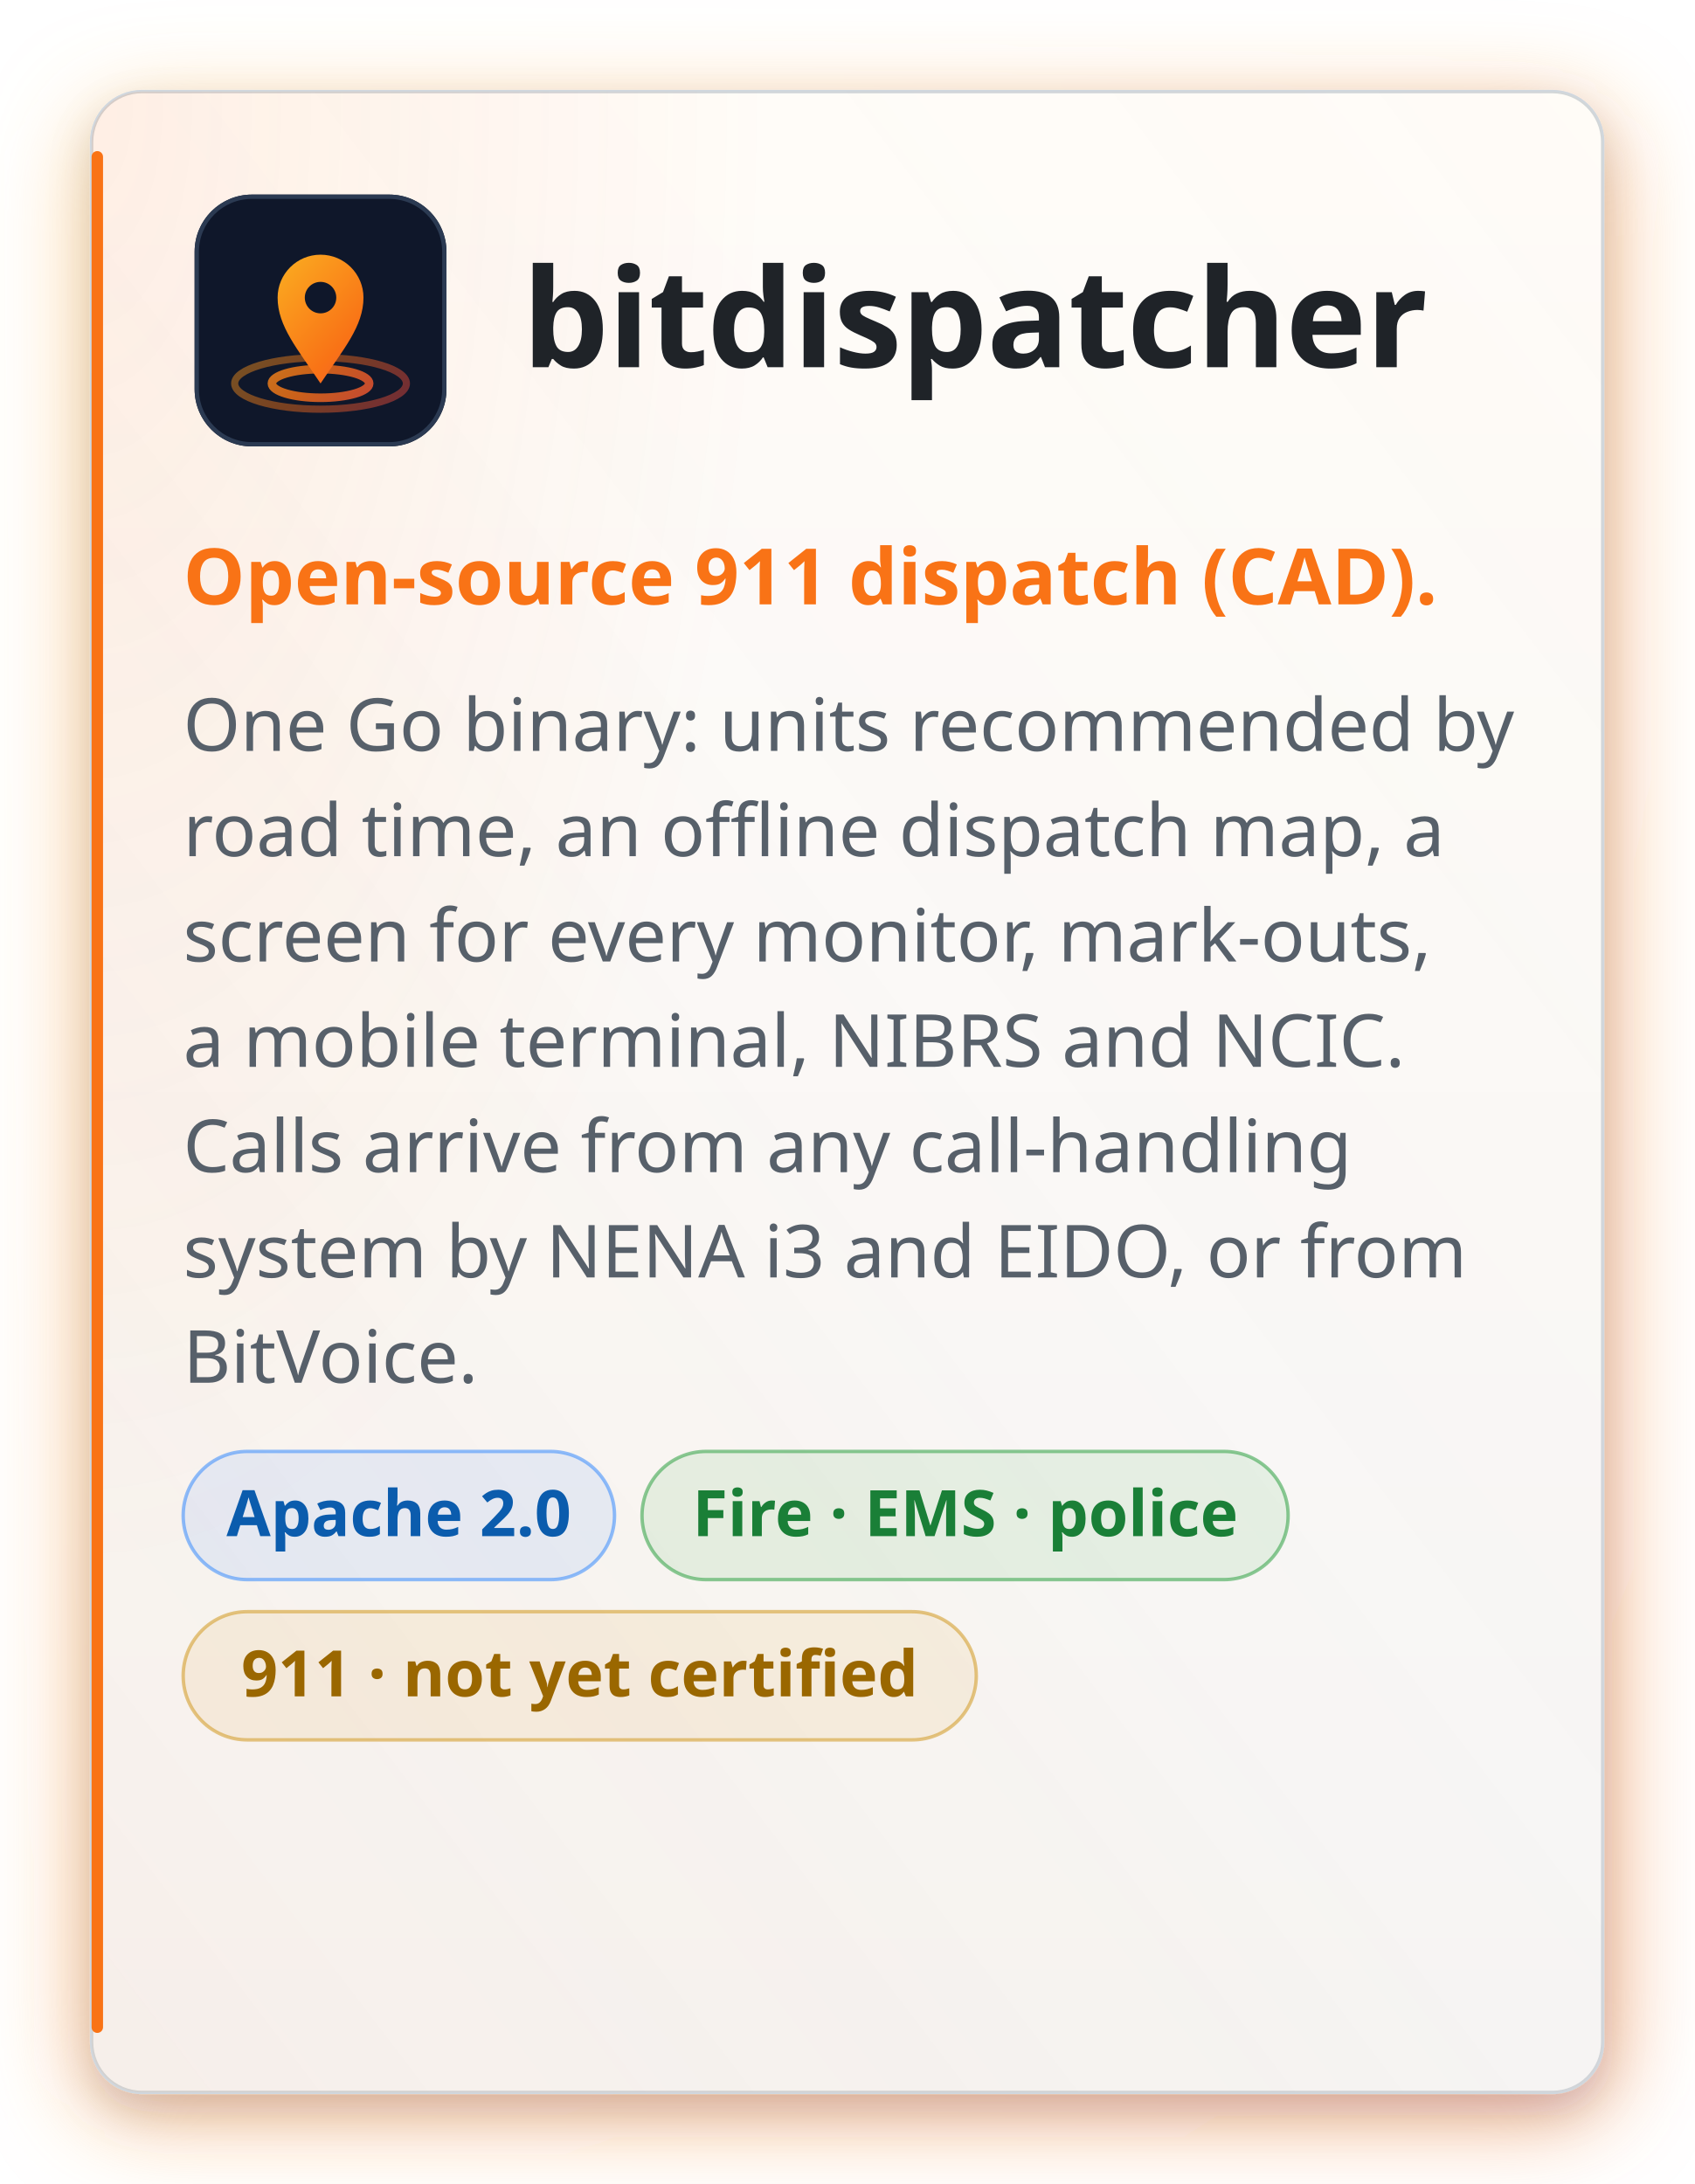
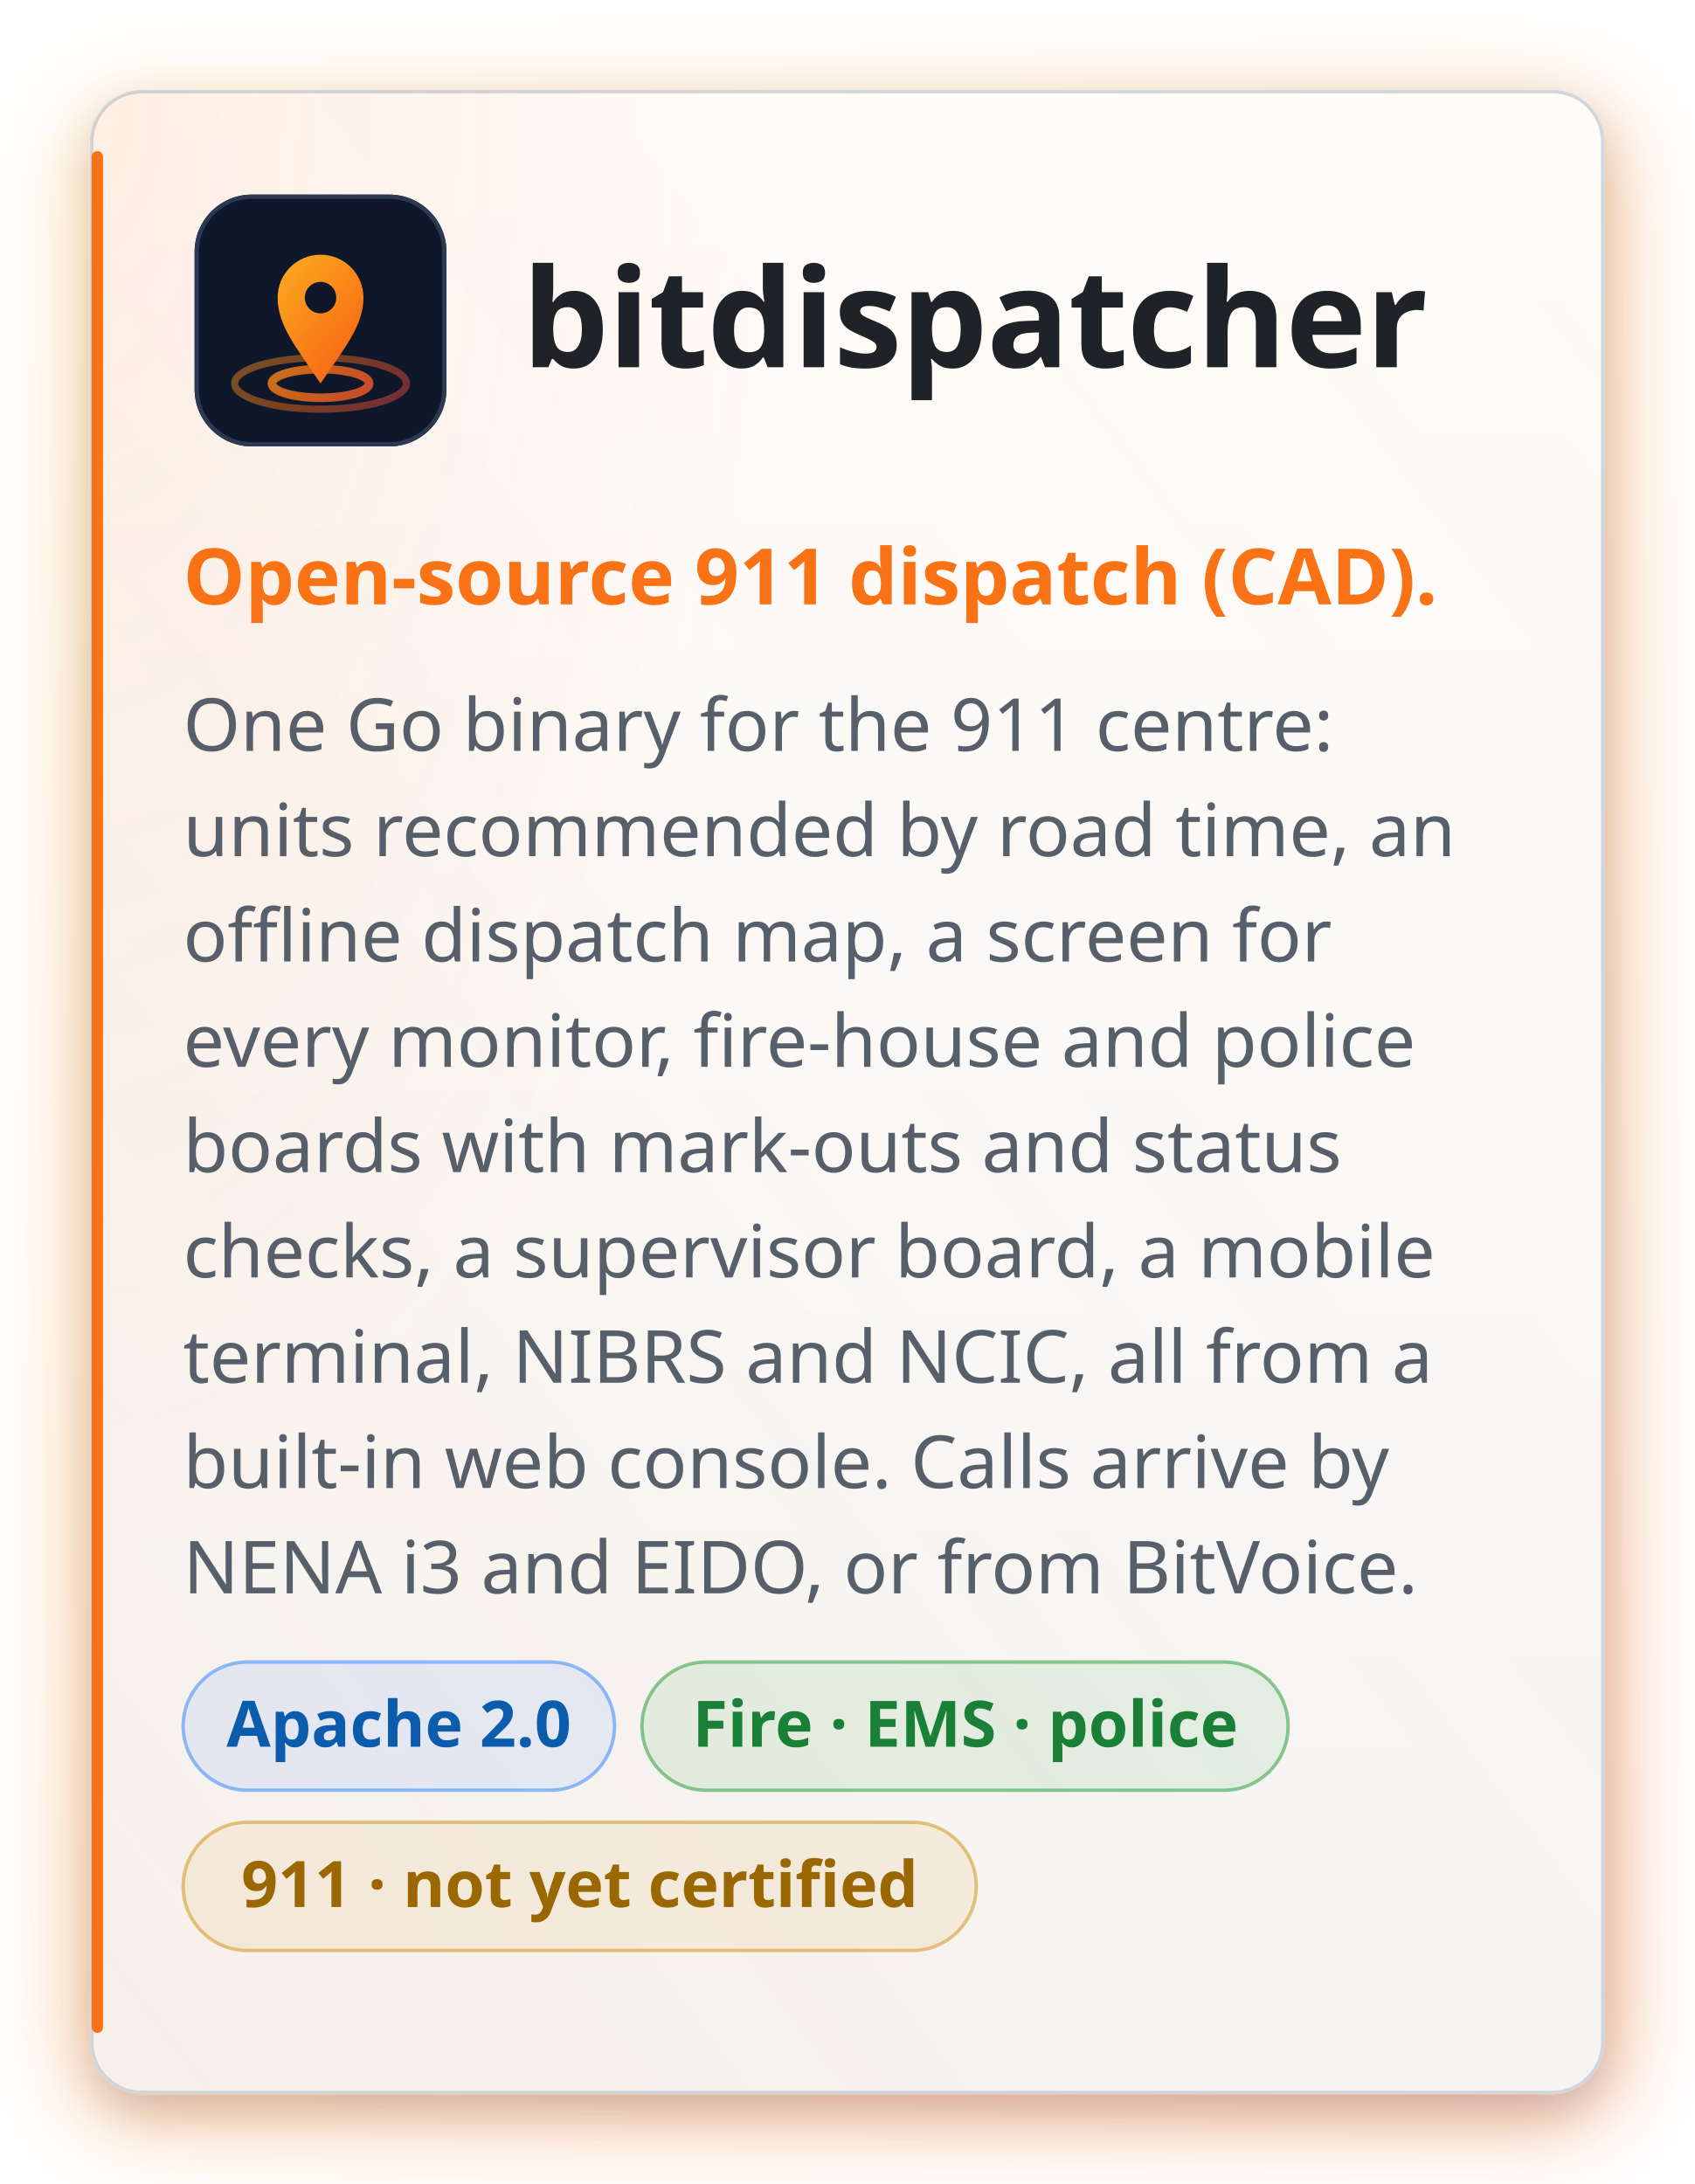
<svg xmlns="http://www.w3.org/2000/svg" viewBox="0 0 740 954" width="740" height="954" role="img" aria-label="bitdispatcher: Open-source 911 dispatch (CAD).">
  <style>.glow{opacity:0.5}.warm{opacity:0.7}</style>
  <defs>
    <linearGradient id="cardfill" x1="0" y1="0" x2="0" y2="1">
      <stop offset="0" stop-color="#ffffff" />
      <stop offset="1" stop-color="#f6f8fa" />
    </linearGradient>
    <radialGradient id="accentglow" cx="0" cy="0" r="0.75" gradientTransform="scale(0.6 1)">
      <stop offset="0" stop-color="#f97316" stop-opacity="0.09" />
      <stop offset="1" stop-color="#f97316" stop-opacity="0" />
    </radialGradient>
    <linearGradient id="glowfill" x1="0" y1="0" x2="1" y2="1">
      <stop offset="0" stop-color="#ffb347" />
      <stop offset="0.5" stop-color="#f58220" />
      <stop offset="1" stop-color="#ea580c" />
    </linearGradient>
    <linearGradient id="warmfill" x1="0" y1="1" x2="1" y2="0">
      <stop offset="0" stop-color="#f58220" stop-opacity="0.1" />
      <stop offset="0.55" stop-color="#f58220" stop-opacity="0.04" />
      <stop offset="1" stop-color="#ffb347" stop-opacity="0.06" />
    </linearGradient>
    <filter id="soft" x="-15%" y="-15%" width="130%" height="135%">
      <feGaussianBlur stdDeviation="20" />
    </filter>
    <filter id="lift" x="-5%" y="-8%" width="110%" height="125%">
      <feDropShadow dx="0" dy="8" stdDeviation="9" flood-color="#1f2328" flood-opacity="0.14" />
    </filter>
  </defs>
  <g font-family="-apple-system, 'Segoe UI', 'Noto Sans', Helvetica, Arial, sans-serif">
    <rect class="glow" x="36" y="48" width="668" height="876" rx="26" fill="url(#glowfill)" filter="url(#soft)" />
    <rect x="40" y="40" width="660" height="874" rx="22" fill="url(#cardfill)" stroke="#d0d7de" stroke-width="1.5" filter="url(#lift)" />
    <rect x="40" y="40" width="660" height="874" rx="22" fill="url(#accentglow)" />
    <rect class="warm" x="40" y="40" width="660" height="874" rx="22" fill="url(#warmfill)" />
    <rect x="40" y="66" width="5" height="822" rx="2.5" fill="#f97316" />
    <svg x="80" y="80" width="120" height="120" viewBox="0 0 96 96">
      <rect x="4" y="4" width="88" height="88" rx="20" fill="#0f172a" />
      <rect x="4.75" y="4.75" width="86.5" height="86.5" rx="19.25" fill="none" stroke="#2b3a52" stroke-width="1.5" />
      <defs>
        <linearGradient id="bdg" gradientUnits="userSpaceOnUse" x1="18" y1="25" x2="78" y2="79">
          <stop offset="0" stop-color="#fbbf24" />
          <stop offset=".6" stop-color="#f97316" />
          <stop offset="1" stop-color="#ef4444" />
        </linearGradient>
      </defs>
      <g fill="none" stroke="url(#bdg)" stroke-linecap="round">
        <ellipse cx="48" cy="70" rx="30" ry="9" stroke-width="2.5" stroke-opacity="0.45" />
        <ellipse cx="48" cy="70" rx="17" ry="5" stroke-width="3" stroke-opacity="0.8" />
      </g>
      <path d="M48 70 C40 58 33 50 33 40 a15 15 0 0 1 30 0 C63 50 56 58 48 70 Z" fill="url(#bdg)" />
      <circle cx="48" cy="40" r="5.5" fill="#0f172a" />
    </svg>
    <text x="228" y="160.4" font-size="60" font-weight="800" fill="#1f2328" letter-spacing="-0.5">bitdispatcher</text>
    <text x="80" y="264.0" font-size="34" font-weight="600" fill="#f97316">Open-source 911 dispatch (CAD).</text>
-     <text x="80" y="328.0" font-size="32" fill="#57606a">One Go binary: units recommended by</text>
-     <text x="80" y="374.0" font-size="32" fill="#57606a">road time, an offline dispatch map, a</text>
-     <text x="80" y="420.0" font-size="32" fill="#57606a">screen for every monitor, mark-outs,</text>
-     <text x="80" y="466.0" font-size="32" fill="#57606a">a mobile terminal, NIBRS and NCIC.</text>
-     <text x="80" y="512.0" font-size="32" fill="#57606a">Calls arrive from any call-handling</text>
-     <text x="80" y="558.0" font-size="32" fill="#57606a">system by NENA i3 and EIDO, or from</text>
-     <text x="80" y="604.0" font-size="32" fill="#57606a">BitVoice.</text>
-     <rect x="80.0" y="634" width="188.4" height="56" rx="28.0" fill="#388bfd" fill-opacity="0.1" stroke="#388bfd" stroke-opacity="0.55" stroke-width="1.5" />
-     <text x="174.2" y="671.0" font-size="28" font-weight="600" fill="#0b5cad" text-anchor="middle">Apache 2.0</text>
-     <rect x="280.4" y="634" width="282.2" height="56" rx="28.0" fill="#2ea043" fill-opacity="0.1" stroke="#2ea043" stroke-opacity="0.55" stroke-width="1.5" />
-     <text x="421.6" y="671.0" font-size="28" font-weight="600" fill="#1a7f37" text-anchor="middle">Fire · EMS · police</text>
-     <rect x="80.0" y="704" width="346.4" height="56" rx="28.0" fill="#d29922" fill-opacity="0.1" stroke="#d29922" stroke-opacity="0.55" stroke-width="1.5" />
-     <text x="253.2" y="741.0" font-size="28" font-weight="600" fill="#9a6700" text-anchor="middle">911 · not yet certified</text>
+     <text x="80" y="328.0" font-size="32" fill="#57606a">One Go binary for the 911 centre:</text>
+     <text x="80" y="374.0" font-size="32" fill="#57606a">units recommended by road time, an</text>
+     <text x="80" y="420.0" font-size="32" fill="#57606a">offline dispatch map, a screen for</text>
+     <text x="80" y="466.0" font-size="32" fill="#57606a">every monitor, fire-house and police</text>
+     <text x="80" y="512.0" font-size="32" fill="#57606a">boards with mark-outs and status</text>
+     <text x="80" y="558.0" font-size="32" fill="#57606a">checks, a supervisor board, a mobile</text>
+     <text x="80" y="604.0" font-size="32" fill="#57606a">terminal, NIBRS and NCIC, all from a</text>
+     <text x="80" y="650.0" font-size="32" fill="#57606a">built-in web console. Calls arrive by</text>
+     <text x="80" y="696.0" font-size="32" fill="#57606a">NENA i3 and EIDO, or from BitVoice.</text>
+     <rect x="80.0" y="726" width="188.4" height="56" rx="28.0" fill="#388bfd" fill-opacity="0.1" stroke="#388bfd" stroke-opacity="0.55" stroke-width="1.5" />
+     <text x="174.2" y="763.0" font-size="28" font-weight="600" fill="#0b5cad" text-anchor="middle">Apache 2.0</text>
+     <rect x="280.4" y="726" width="282.2" height="56" rx="28.0" fill="#2ea043" fill-opacity="0.1" stroke="#2ea043" stroke-opacity="0.55" stroke-width="1.5" />
+     <text x="421.6" y="763.0" font-size="28" font-weight="600" fill="#1a7f37" text-anchor="middle">Fire · EMS · police</text>
+     <rect x="80.0" y="796" width="346.4" height="56" rx="28.0" fill="#d29922" fill-opacity="0.1" stroke="#d29922" stroke-opacity="0.55" stroke-width="1.5" />
+     <text x="253.2" y="833.0" font-size="28" font-weight="600" fill="#9a6700" text-anchor="middle">911 · not yet certified</text>
  </g>
</svg>
